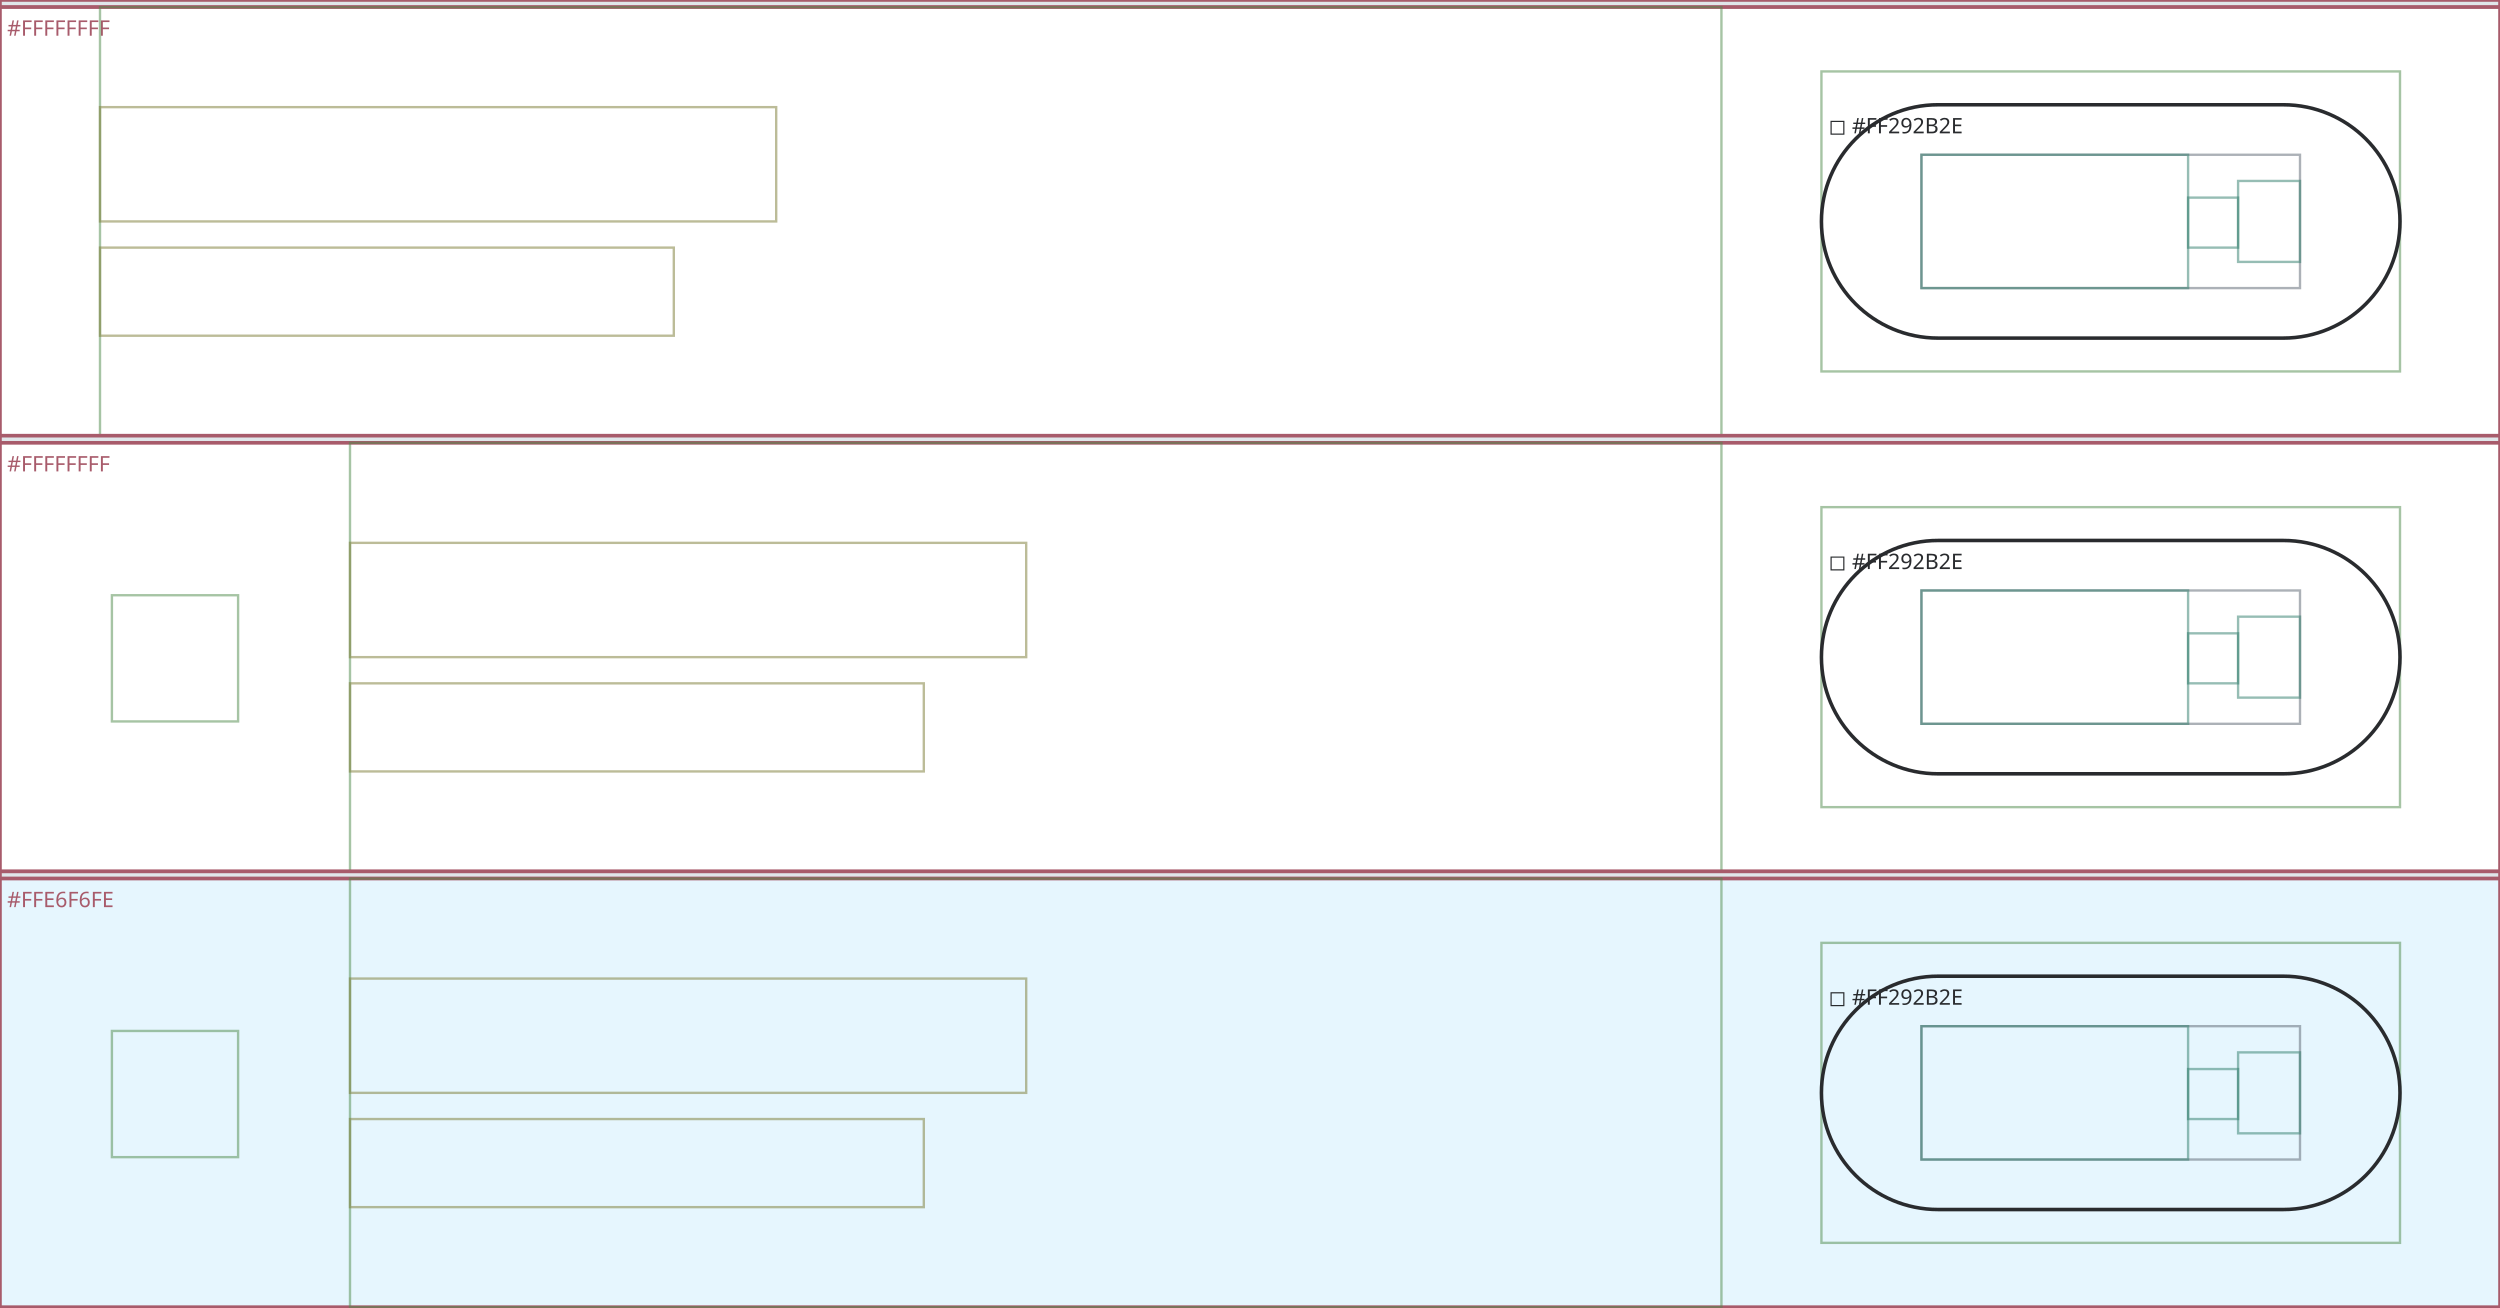
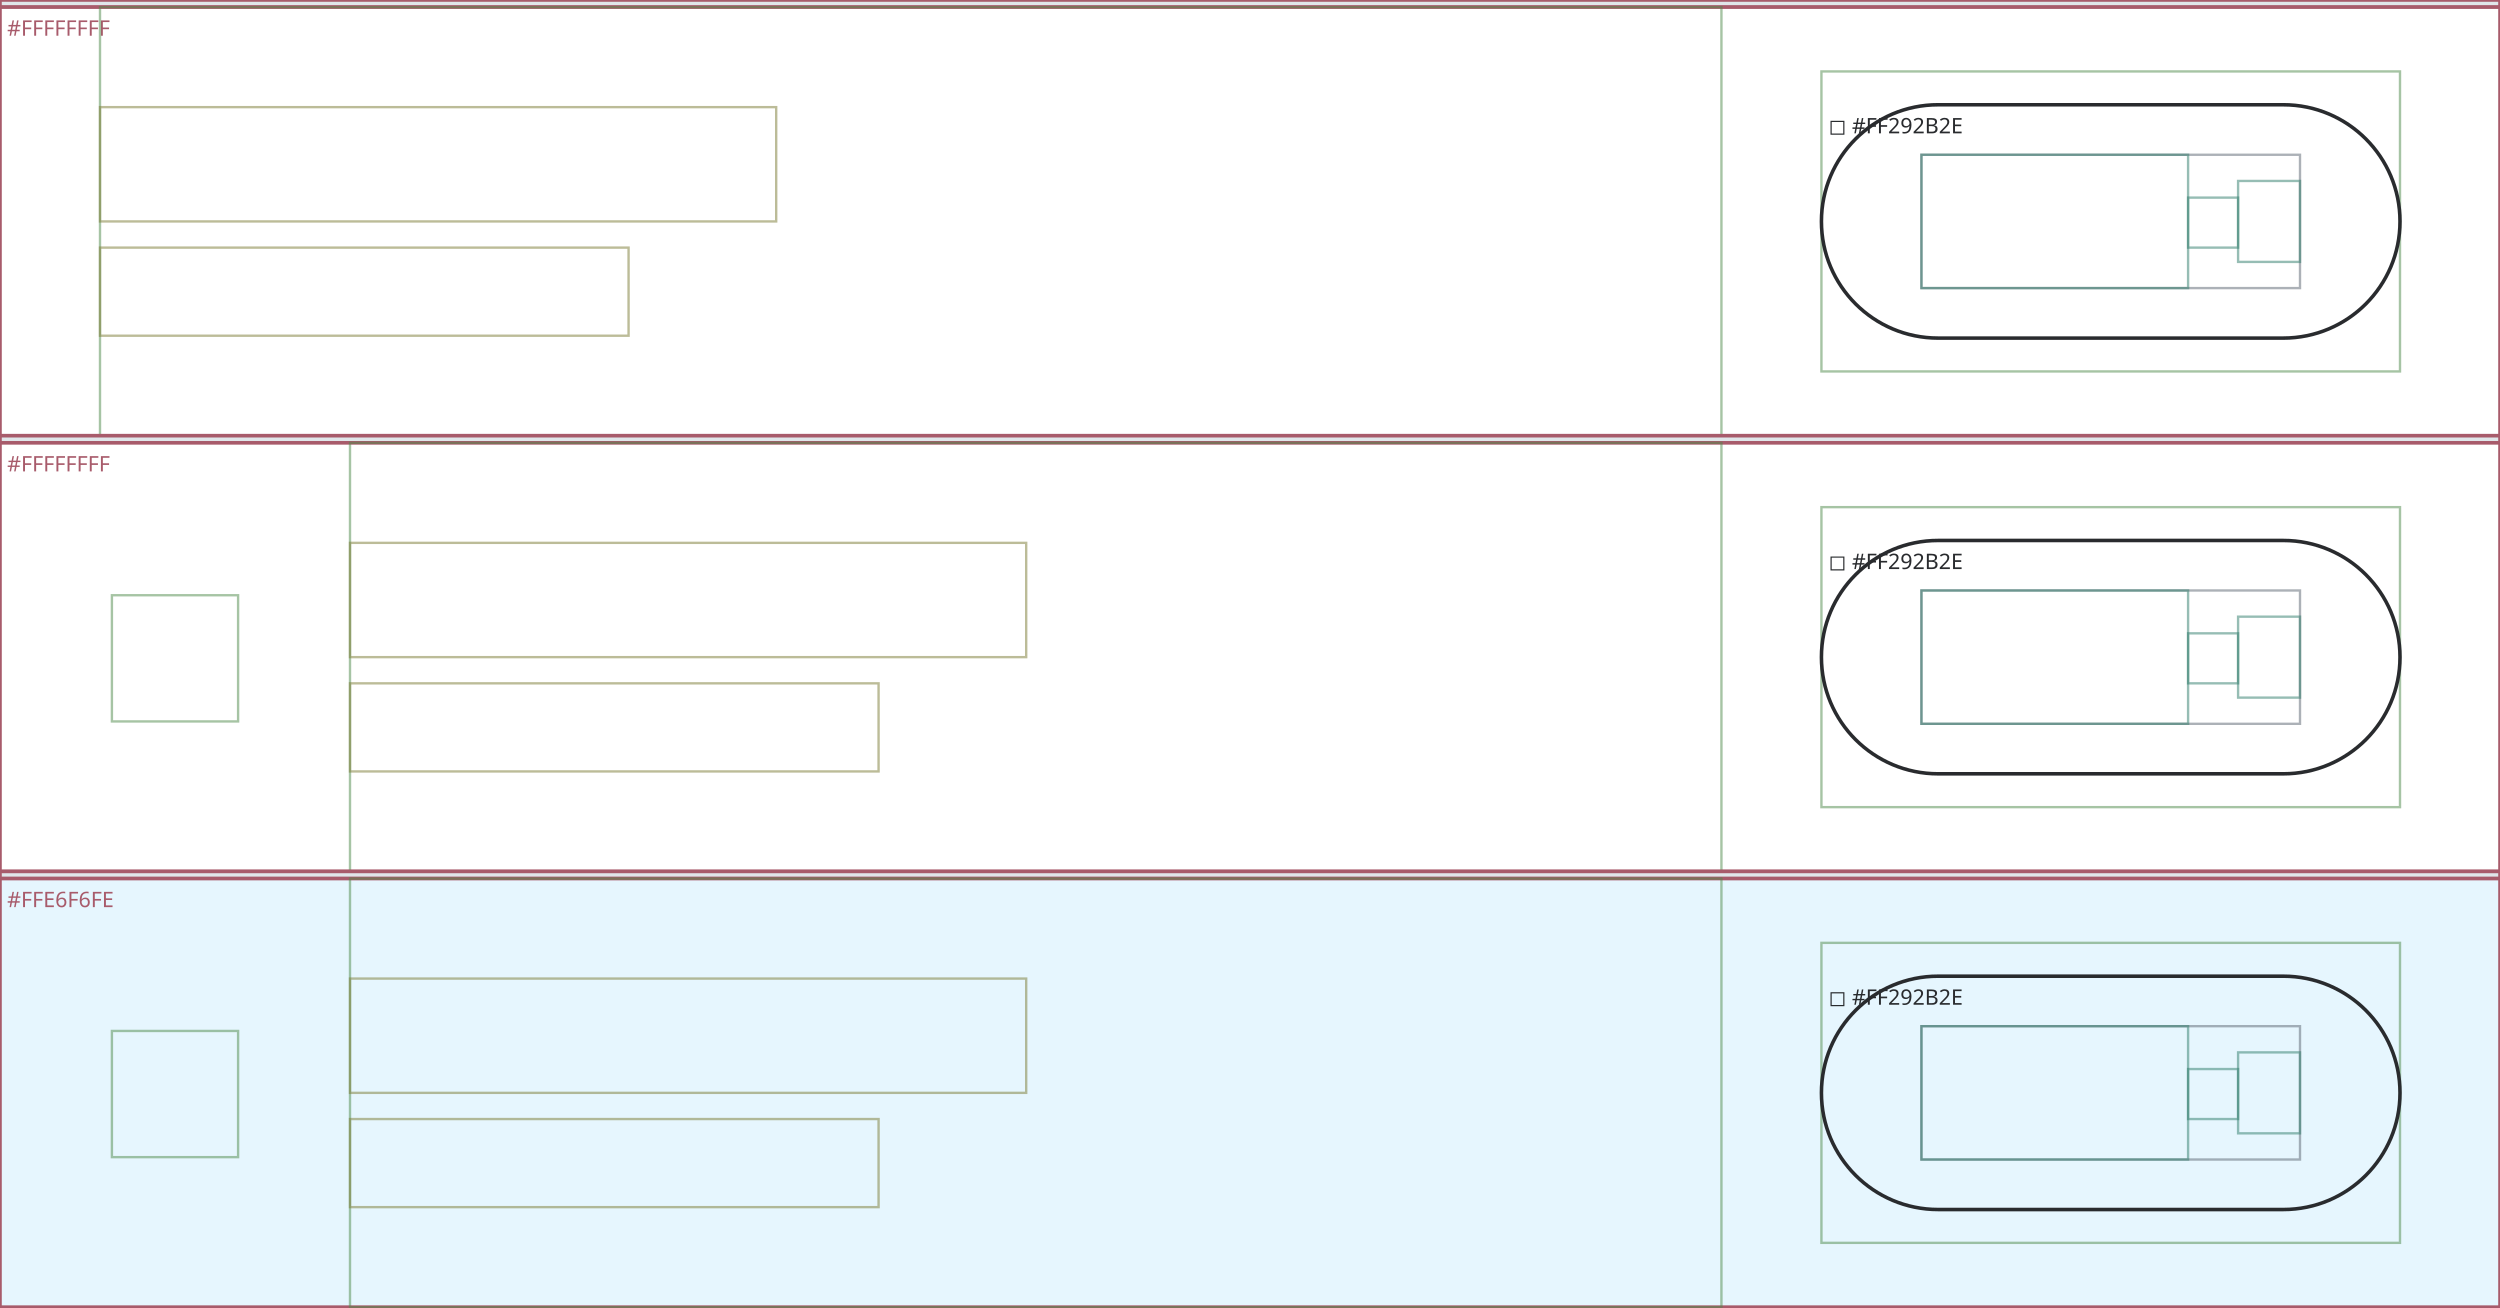
<svg xmlns="http://www.w3.org/2000/svg" viewBox="0 0 1050 549" width="1050" height="549" role="img" aria-label="Content/Bookmark row layout wireframe">
  <rect width="1050" height="549" fill="#ffffff" />
  <g>
    <rect x="0" y="0" width="1050" height="549" fill="none" fill-opacity="0" stroke="#5B6470" stroke-width="1" stroke-opacity="0.5" />
  </g>
  <g>
    <rect x="0" y="0" width="1050" height="549" fill="none" fill-opacity="0" stroke="#2E7D6B" stroke-width="1" stroke-opacity="0.5" />
  </g>
  <g>
    <rect x="0" y="0" width="1050" height="549" fill="#FFFFFF" fill-opacity="1" stroke="#8E6BA8" stroke-width="1.5" stroke-opacity="1" />
    <text x="3" y="12" font-family="system-ui, sans-serif" font-size="9" fill="#8E6BA8">#FFFFFFFF</text>
  </g>
  <g>
    <rect x="0" y="0" width="1050" height="549" fill="none" fill-opacity="0" stroke="#B0813B" stroke-width="1" stroke-opacity="0.5" />
  </g>
  <g>
    <rect x="0" y="0" width="1050" height="183" fill="none" fill-opacity="0" stroke="#3B72A8" stroke-width="1" stroke-opacity="0.5" />
  </g>
  <g>
    <rect x="0" y="0" width="1050" height="3" fill="#E0E6EA" fill-opacity="1" stroke="#A85B6B" stroke-width="1.5" stroke-opacity="1" />
    <text x="3" y="12" font-family="system-ui, sans-serif" font-size="9" fill="#A85B6B">#FFE0E6EA</text>
  </g>
  <g>
    <rect x="0" y="3" width="1050" height="180" fill="#FFFFFF" fill-opacity="1" stroke="#A85B6B" stroke-width="1.5" stroke-opacity="1" />
    <text x="3" y="15" font-family="system-ui, sans-serif" font-size="9" fill="#A85B6B">#FFFFFFFF</text>
  </g>
  <g>
    <rect x="42" y="3" width="681" height="180" fill="none" fill-opacity="0" stroke="#4F8A4A" stroke-width="1" stroke-opacity="0.5" />
  </g>
  <g>
    <rect x="42" y="45" width="284" height="48" fill="none" fill-opacity="0" stroke="#7A7A33" stroke-width="1" stroke-opacity="0.5" />
  </g>
  <g>
-     <rect x="42" y="104" width="241" height="37" fill="none" fill-opacity="0" stroke="#7A7A33" stroke-width="1" stroke-opacity="0.5" />
+     <rect x="42" y="104" width="222" height="37" fill="none" fill-opacity="0" stroke="#7A7A33" stroke-width="1" stroke-opacity="0.5" />
  </g>
  <g>
    <rect x="765" y="30" width="243" height="126" fill="none" fill-opacity="0" stroke="#4F8A4A" stroke-width="1" stroke-opacity="0.5" />
  </g>
  <g>
    <path d="M814,44 H959 A49,49 0 0 1 1008,93 V93 A49,49 0 0 1 959,142 H814 A49,49 0 0 1 765,93 V93 A49,49 0 0 1 814,44 Z" fill="none" fill-opacity="0" stroke="#292B2E" stroke-width="1.5" stroke-opacity="1" />
    <text x="768" y="56" font-family="system-ui, sans-serif" font-size="9" fill="#292B2E">◻ #FF292B2E</text>
  </g>
  <g>
    <rect x="807" y="65" width="159" height="56" fill="none" fill-opacity="0" stroke="#5B6470" stroke-width="1" stroke-opacity="0.5" />
  </g>
  <g>
    <rect x="807" y="65" width="112" height="56" fill="none" fill-opacity="0" stroke="#2E7D6B" stroke-width="1" stroke-opacity="0.5" />
  </g>
  <g>
    <rect x="919" y="83" width="21" height="21" fill="none" fill-opacity="0" stroke="#2E7D6B" stroke-width="1" stroke-opacity="0.5" />
  </g>
  <g>
    <rect x="940" y="76" width="26" height="34" fill="none" fill-opacity="0" stroke="#2E7D6B" stroke-width="1" stroke-opacity="0.5" />
  </g>
  <g>
    <rect x="0" y="183" width="1050" height="183" fill="none" fill-opacity="0" stroke="#3B72A8" stroke-width="1" stroke-opacity="0.5" />
  </g>
  <g>
    <rect x="0" y="183" width="1050" height="3" fill="#E0E6EA" fill-opacity="1" stroke="#A85B6B" stroke-width="1.5" stroke-opacity="1" />
    <text x="3" y="195" font-family="system-ui, sans-serif" font-size="9" fill="#A85B6B">#FFE0E6EA</text>
  </g>
  <g>
    <rect x="0" y="186" width="1050" height="180" fill="#FFFFFF" fill-opacity="1" stroke="#A85B6B" stroke-width="1.5" stroke-opacity="1" />
    <text x="3" y="198" font-family="system-ui, sans-serif" font-size="9" fill="#A85B6B">#FFFFFFFF</text>
  </g>
  <g>
    <rect x="47" y="250" width="53" height="53" fill="none" fill-opacity="0" stroke="#4F8A4A" stroke-width="1" stroke-opacity="0.5" />
  </g>
  <g>
    <rect x="147" y="186" width="576" height="180" fill="none" fill-opacity="0" stroke="#4F8A4A" stroke-width="1" stroke-opacity="0.5" />
  </g>
  <g>
    <rect x="147" y="228" width="284" height="48" fill="none" fill-opacity="0" stroke="#7A7A33" stroke-width="1" stroke-opacity="0.5" />
  </g>
  <g>
-     <rect x="147" y="287" width="241" height="37" fill="none" fill-opacity="0" stroke="#7A7A33" stroke-width="1" stroke-opacity="0.5" />
+     <rect x="147" y="287" width="222" height="37" fill="none" fill-opacity="0" stroke="#7A7A33" stroke-width="1" stroke-opacity="0.5" />
  </g>
  <g>
    <rect x="765" y="213" width="243" height="126" fill="none" fill-opacity="0" stroke="#4F8A4A" stroke-width="1" stroke-opacity="0.5" />
  </g>
  <g>
    <path d="M814,227 H959 A49,49 0 0 1 1008,276 V276 A49,49 0 0 1 959,325 H814 A49,49 0 0 1 765,276 V276 A49,49 0 0 1 814,227 Z" fill="none" fill-opacity="0" stroke="#292B2E" stroke-width="1.5" stroke-opacity="1" />
    <text x="768" y="239" font-family="system-ui, sans-serif" font-size="9" fill="#292B2E">◻ #FF292B2E</text>
  </g>
  <g>
    <rect x="807" y="248" width="159" height="56" fill="none" fill-opacity="0" stroke="#5B6470" stroke-width="1" stroke-opacity="0.5" />
  </g>
  <g>
    <rect x="807" y="248" width="112" height="56" fill="none" fill-opacity="0" stroke="#2E7D6B" stroke-width="1" stroke-opacity="0.5" />
  </g>
  <g>
    <rect x="919" y="266" width="21" height="21" fill="none" fill-opacity="0" stroke="#2E7D6B" stroke-width="1" stroke-opacity="0.5" />
  </g>
  <g>
    <rect x="940" y="259" width="26" height="34" fill="none" fill-opacity="0" stroke="#2E7D6B" stroke-width="1" stroke-opacity="0.5" />
  </g>
  <g>
    <rect x="0" y="366" width="1050" height="183" fill="none" fill-opacity="0" stroke="#3B72A8" stroke-width="1" stroke-opacity="0.5" />
  </g>
  <g>
    <rect x="0" y="366" width="1050" height="3" fill="#E0E6EA" fill-opacity="1" stroke="#A85B6B" stroke-width="1.5" stroke-opacity="1" />
    <text x="3" y="378" font-family="system-ui, sans-serif" font-size="9" fill="#A85B6B">#FFE0E6EA</text>
  </g>
  <g>
    <rect x="0" y="369" width="1050" height="180" fill="#E6F6FE" fill-opacity="1" stroke="#A85B6B" stroke-width="1.5" stroke-opacity="1" />
    <text x="3" y="381" font-family="system-ui, sans-serif" font-size="9" fill="#A85B6B">#FFE6F6FE</text>
  </g>
  <g>
    <rect x="47" y="433" width="53" height="53" fill="none" fill-opacity="0" stroke="#4F8A4A" stroke-width="1" stroke-opacity="0.5" />
  </g>
  <g>
    <rect x="147" y="369" width="576" height="180" fill="none" fill-opacity="0" stroke="#4F8A4A" stroke-width="1" stroke-opacity="0.5" />
  </g>
  <g>
    <rect x="147" y="411" width="284" height="48" fill="none" fill-opacity="0" stroke="#7A7A33" stroke-width="1" stroke-opacity="0.5" />
  </g>
  <g>
-     <rect x="147" y="470" width="241" height="37" fill="none" fill-opacity="0" stroke="#7A7A33" stroke-width="1" stroke-opacity="0.5" />
+     <rect x="147" y="470" width="222" height="37" fill="none" fill-opacity="0" stroke="#7A7A33" stroke-width="1" stroke-opacity="0.5" />
  </g>
  <g>
    <rect x="765" y="396" width="243" height="126" fill="none" fill-opacity="0" stroke="#4F8A4A" stroke-width="1" stroke-opacity="0.5" />
  </g>
  <g>
    <path d="M814,410 H959 A49,49 0 0 1 1008,459 V459 A49,49 0 0 1 959,508 H814 A49,49 0 0 1 765,459 V459 A49,49 0 0 1 814,410 Z" fill="none" fill-opacity="0" stroke="#292B2E" stroke-width="1.5" stroke-opacity="1" />
    <text x="768" y="422" font-family="system-ui, sans-serif" font-size="9" fill="#292B2E">◻ #FF292B2E</text>
  </g>
  <g>
    <rect x="807" y="431" width="159" height="56" fill="none" fill-opacity="0" stroke="#5B6470" stroke-width="1" stroke-opacity="0.5" />
  </g>
  <g>
    <rect x="807" y="431" width="112" height="56" fill="none" fill-opacity="0" stroke="#2E7D6B" stroke-width="1" stroke-opacity="0.5" />
  </g>
  <g>
    <rect x="919" y="449" width="21" height="21" fill="none" fill-opacity="0" stroke="#2E7D6B" stroke-width="1" stroke-opacity="0.5" />
  </g>
  <g>
    <rect x="940" y="442" width="26" height="34" fill="none" fill-opacity="0" stroke="#2E7D6B" stroke-width="1" stroke-opacity="0.5" />
  </g>
</svg>
